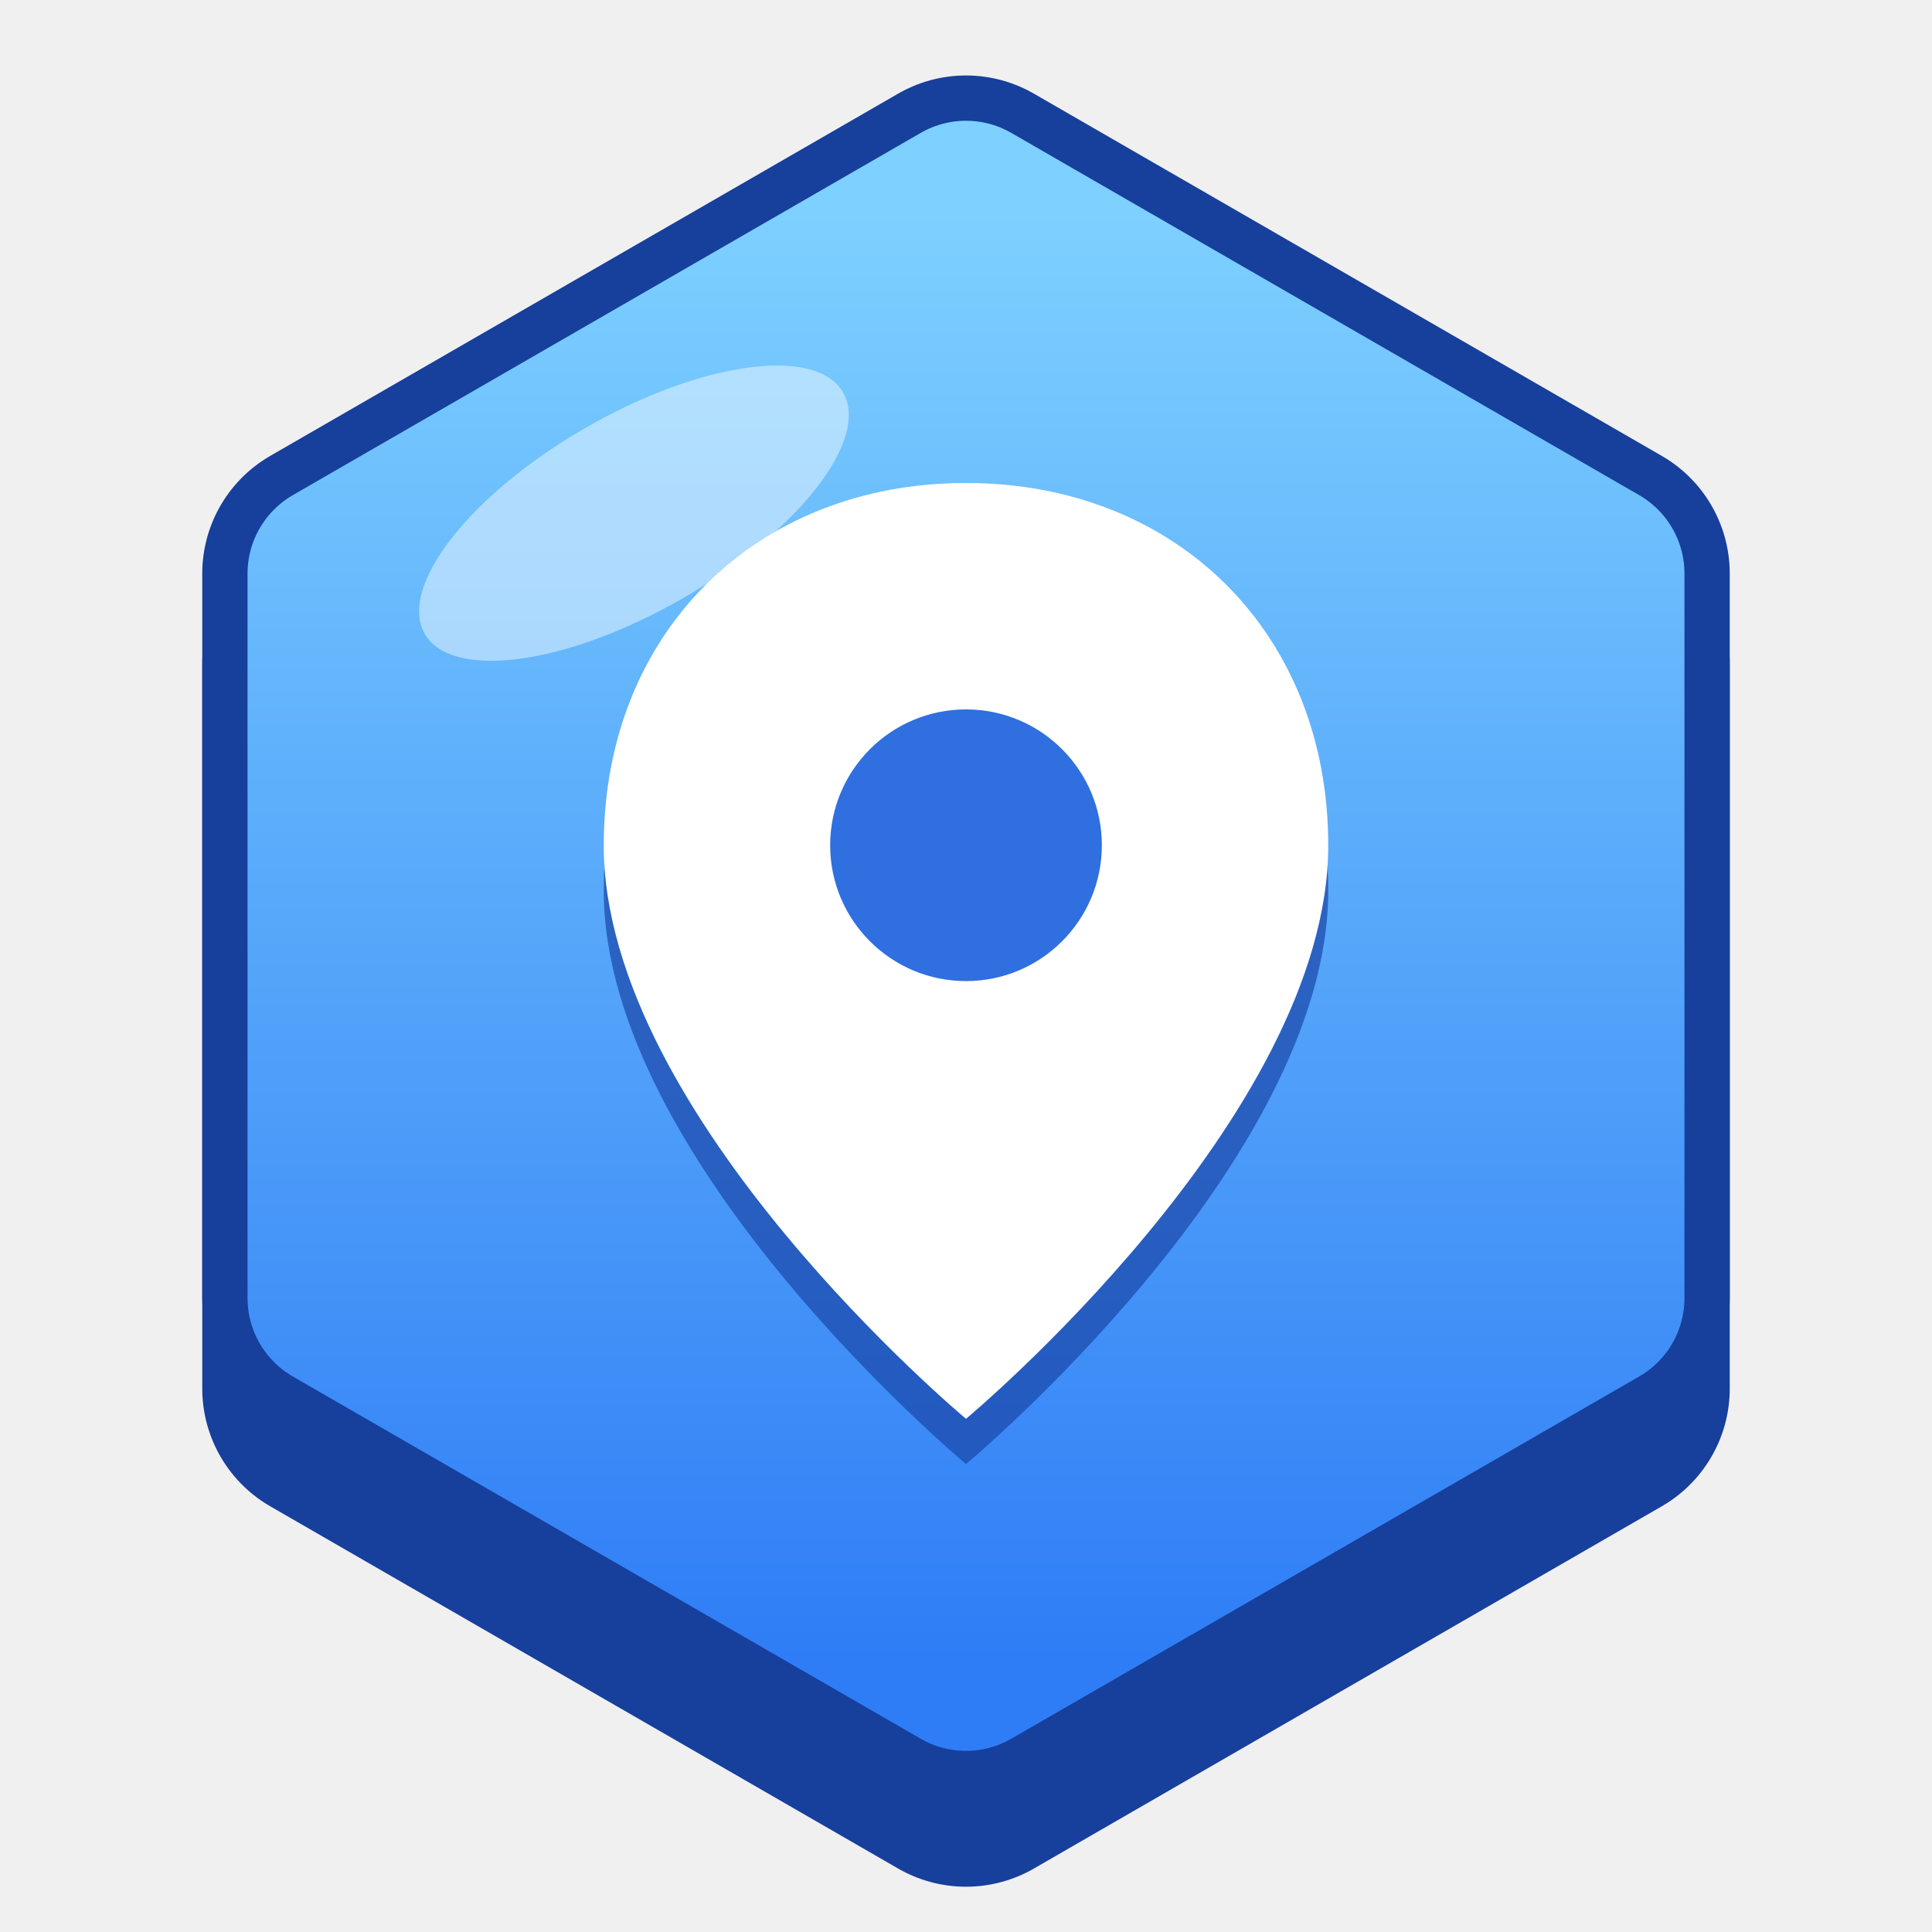
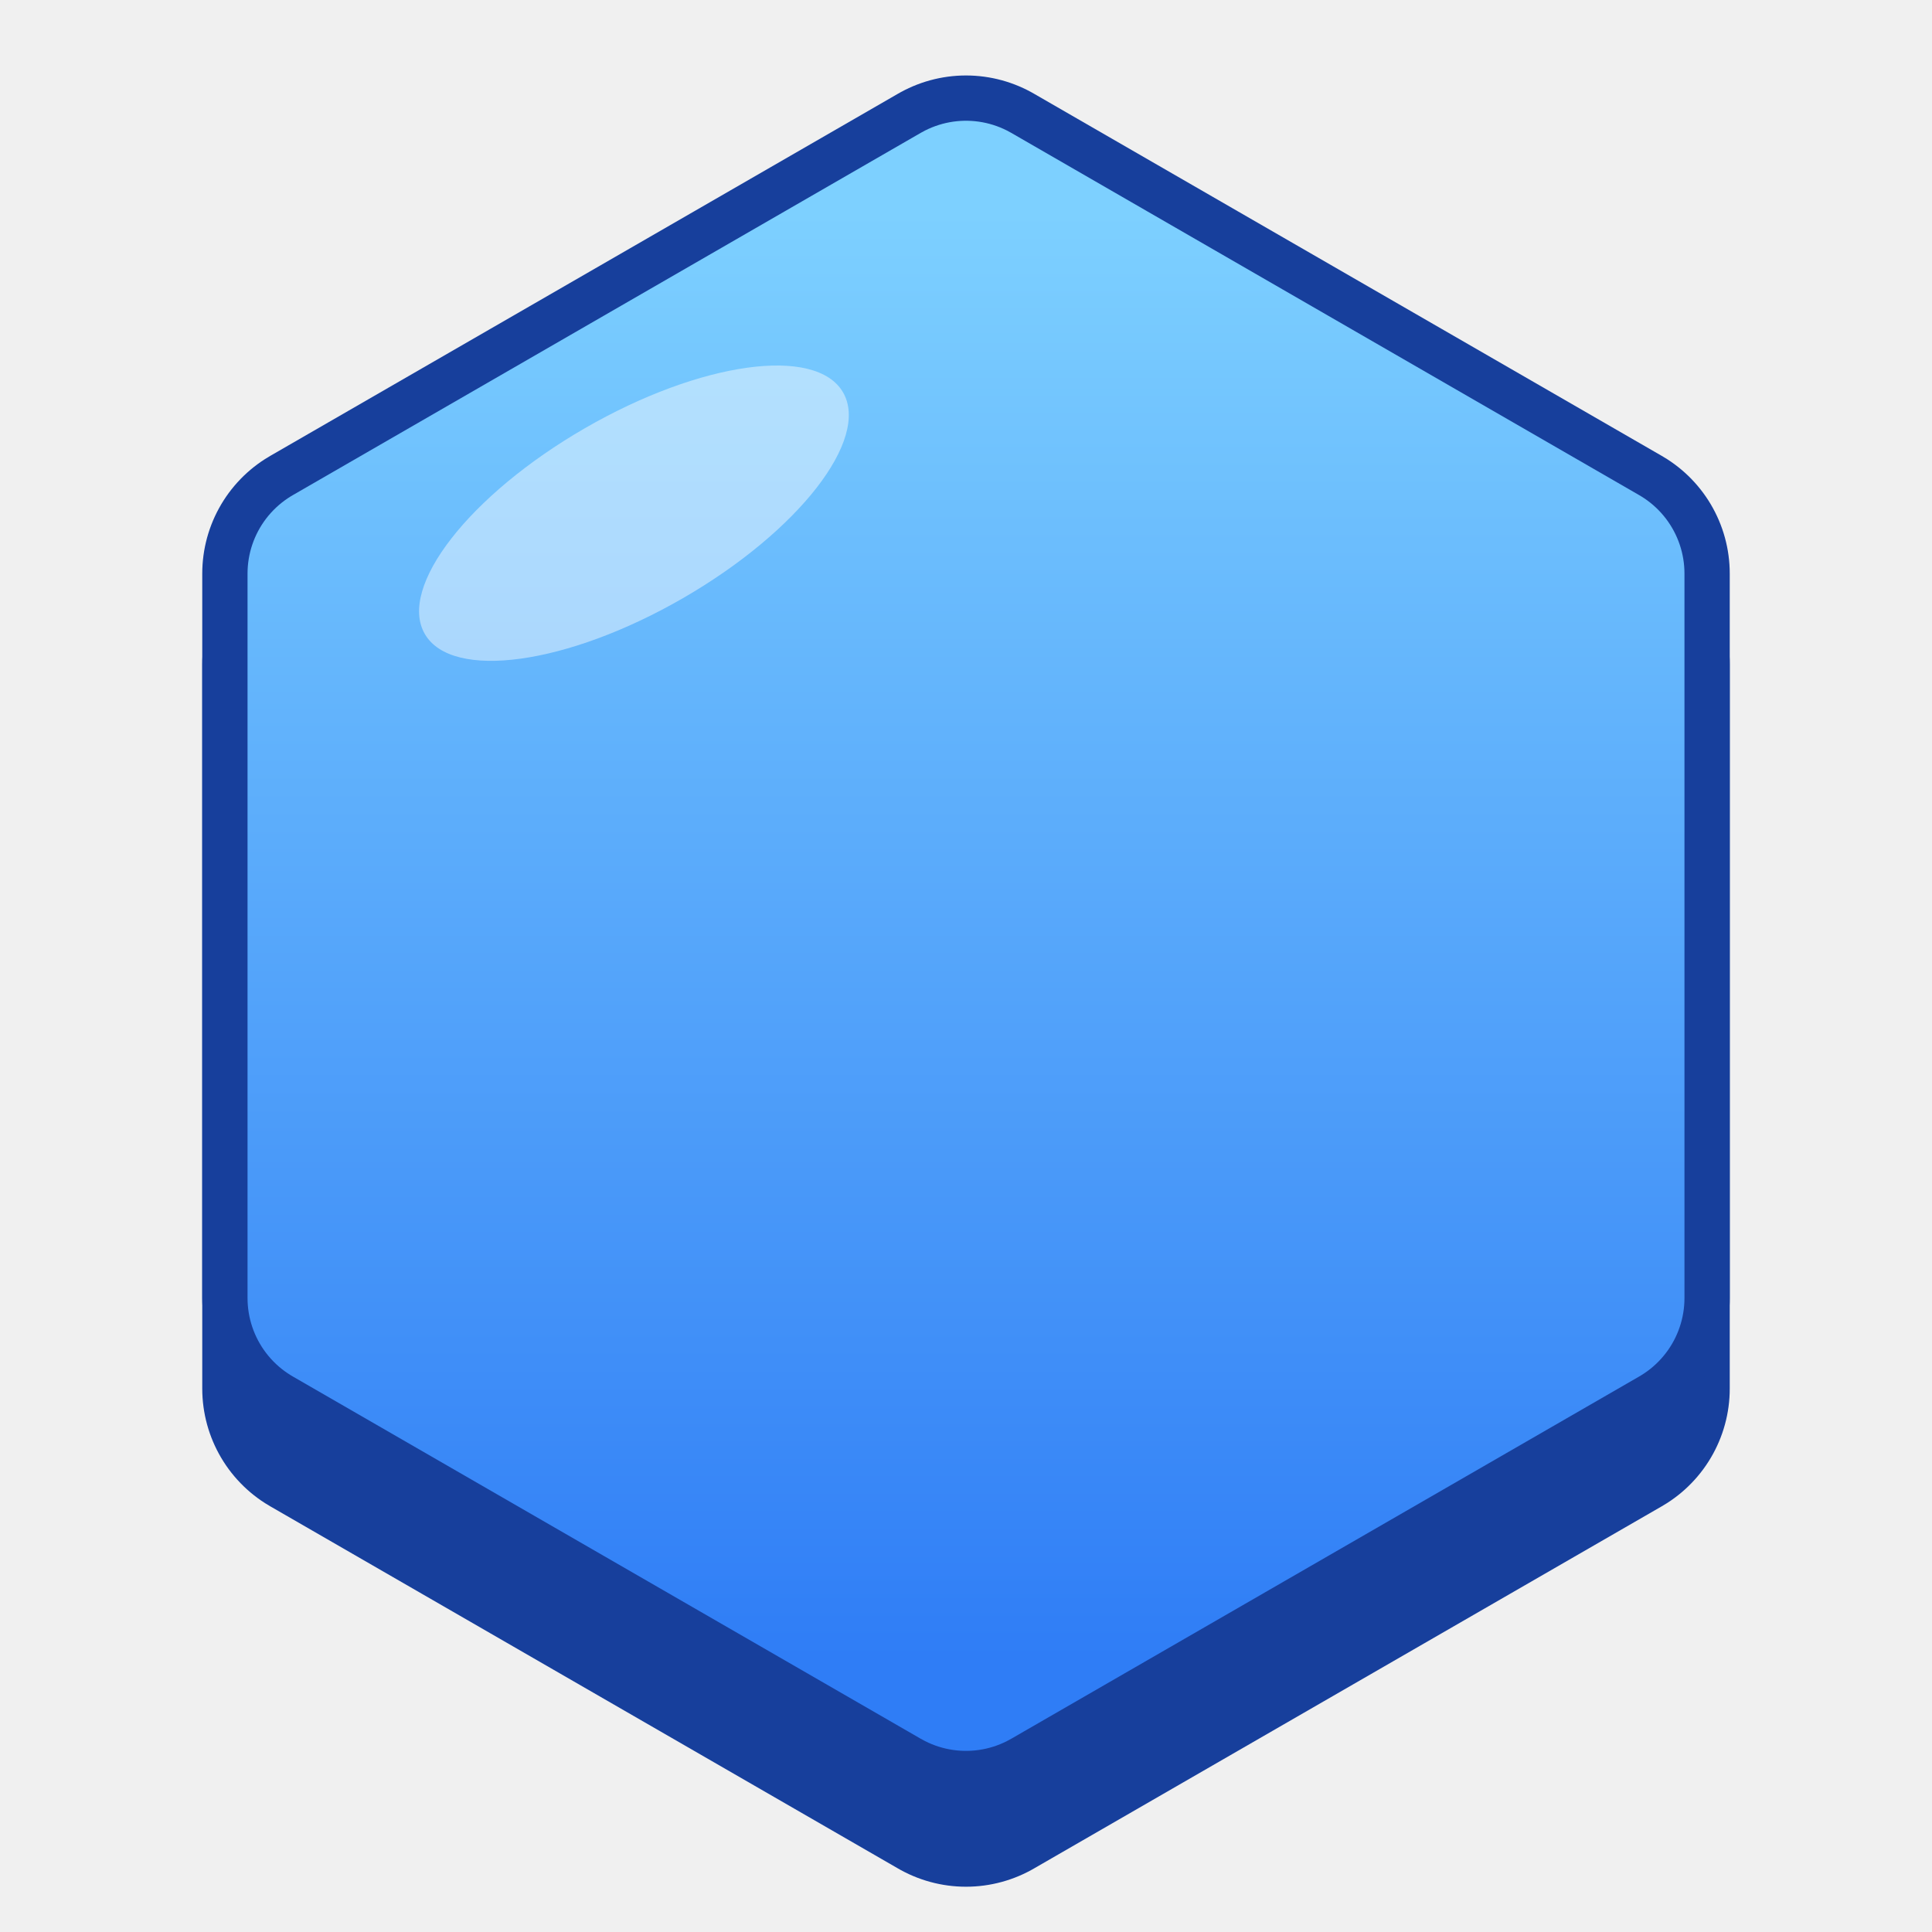
<svg xmlns="http://www.w3.org/2000/svg" width="128" height="128" viewBox="0 0 128 128">
  <defs>
    <linearGradient id="f" x1="0" y1="0" x2="0" y2="1">
      <stop stop-color="#7dd0ff" />
      <stop offset="1" stop-color="#2f7df6" />
    </linearGradient>
  </defs>
  <polygon points="64,14 105.6,38 105.6,86 64,110 22.4,86 22.4,38" transform="translate(0 6)" fill="#173f9c" stroke="#173f9c" stroke-width="18" stroke-linejoin="round" />
  <polygon points="64,14 105.6,38 105.6,86 64,110 22.4,86 22.4,38" fill="#173f9c" stroke="#173f9c" stroke-width="18" stroke-linejoin="round" />
  <polygon points="64,14 105.6,38 105.6,86 64,110 22.4,86 22.4,38" fill="url(#f)" stroke="url(#f)" stroke-width="12" stroke-linejoin="round" />
  <ellipse cx="42" cy="34" rx="16" ry="6.5" transform="rotate(-30 42 34)" fill="#fff" fill-opacity=".45" />
-   <path d="M64 32c-14 0-24 10-24 24 0 18 24 38 24 38s24-20 24-38c0-14-10-24-24-24Z" transform="translate(0 3)" fill="#1a47a8" fill-opacity=".7" />
-   <path d="M64 32c-14 0-24 10-24 24 0 18 24 38 24 38s24-20 24-38c0-14-10-24-24-24Z" fill="#fff" />
-   <circle cx="64" cy="56" r="9" fill="#2f6fe0" />
</svg>
